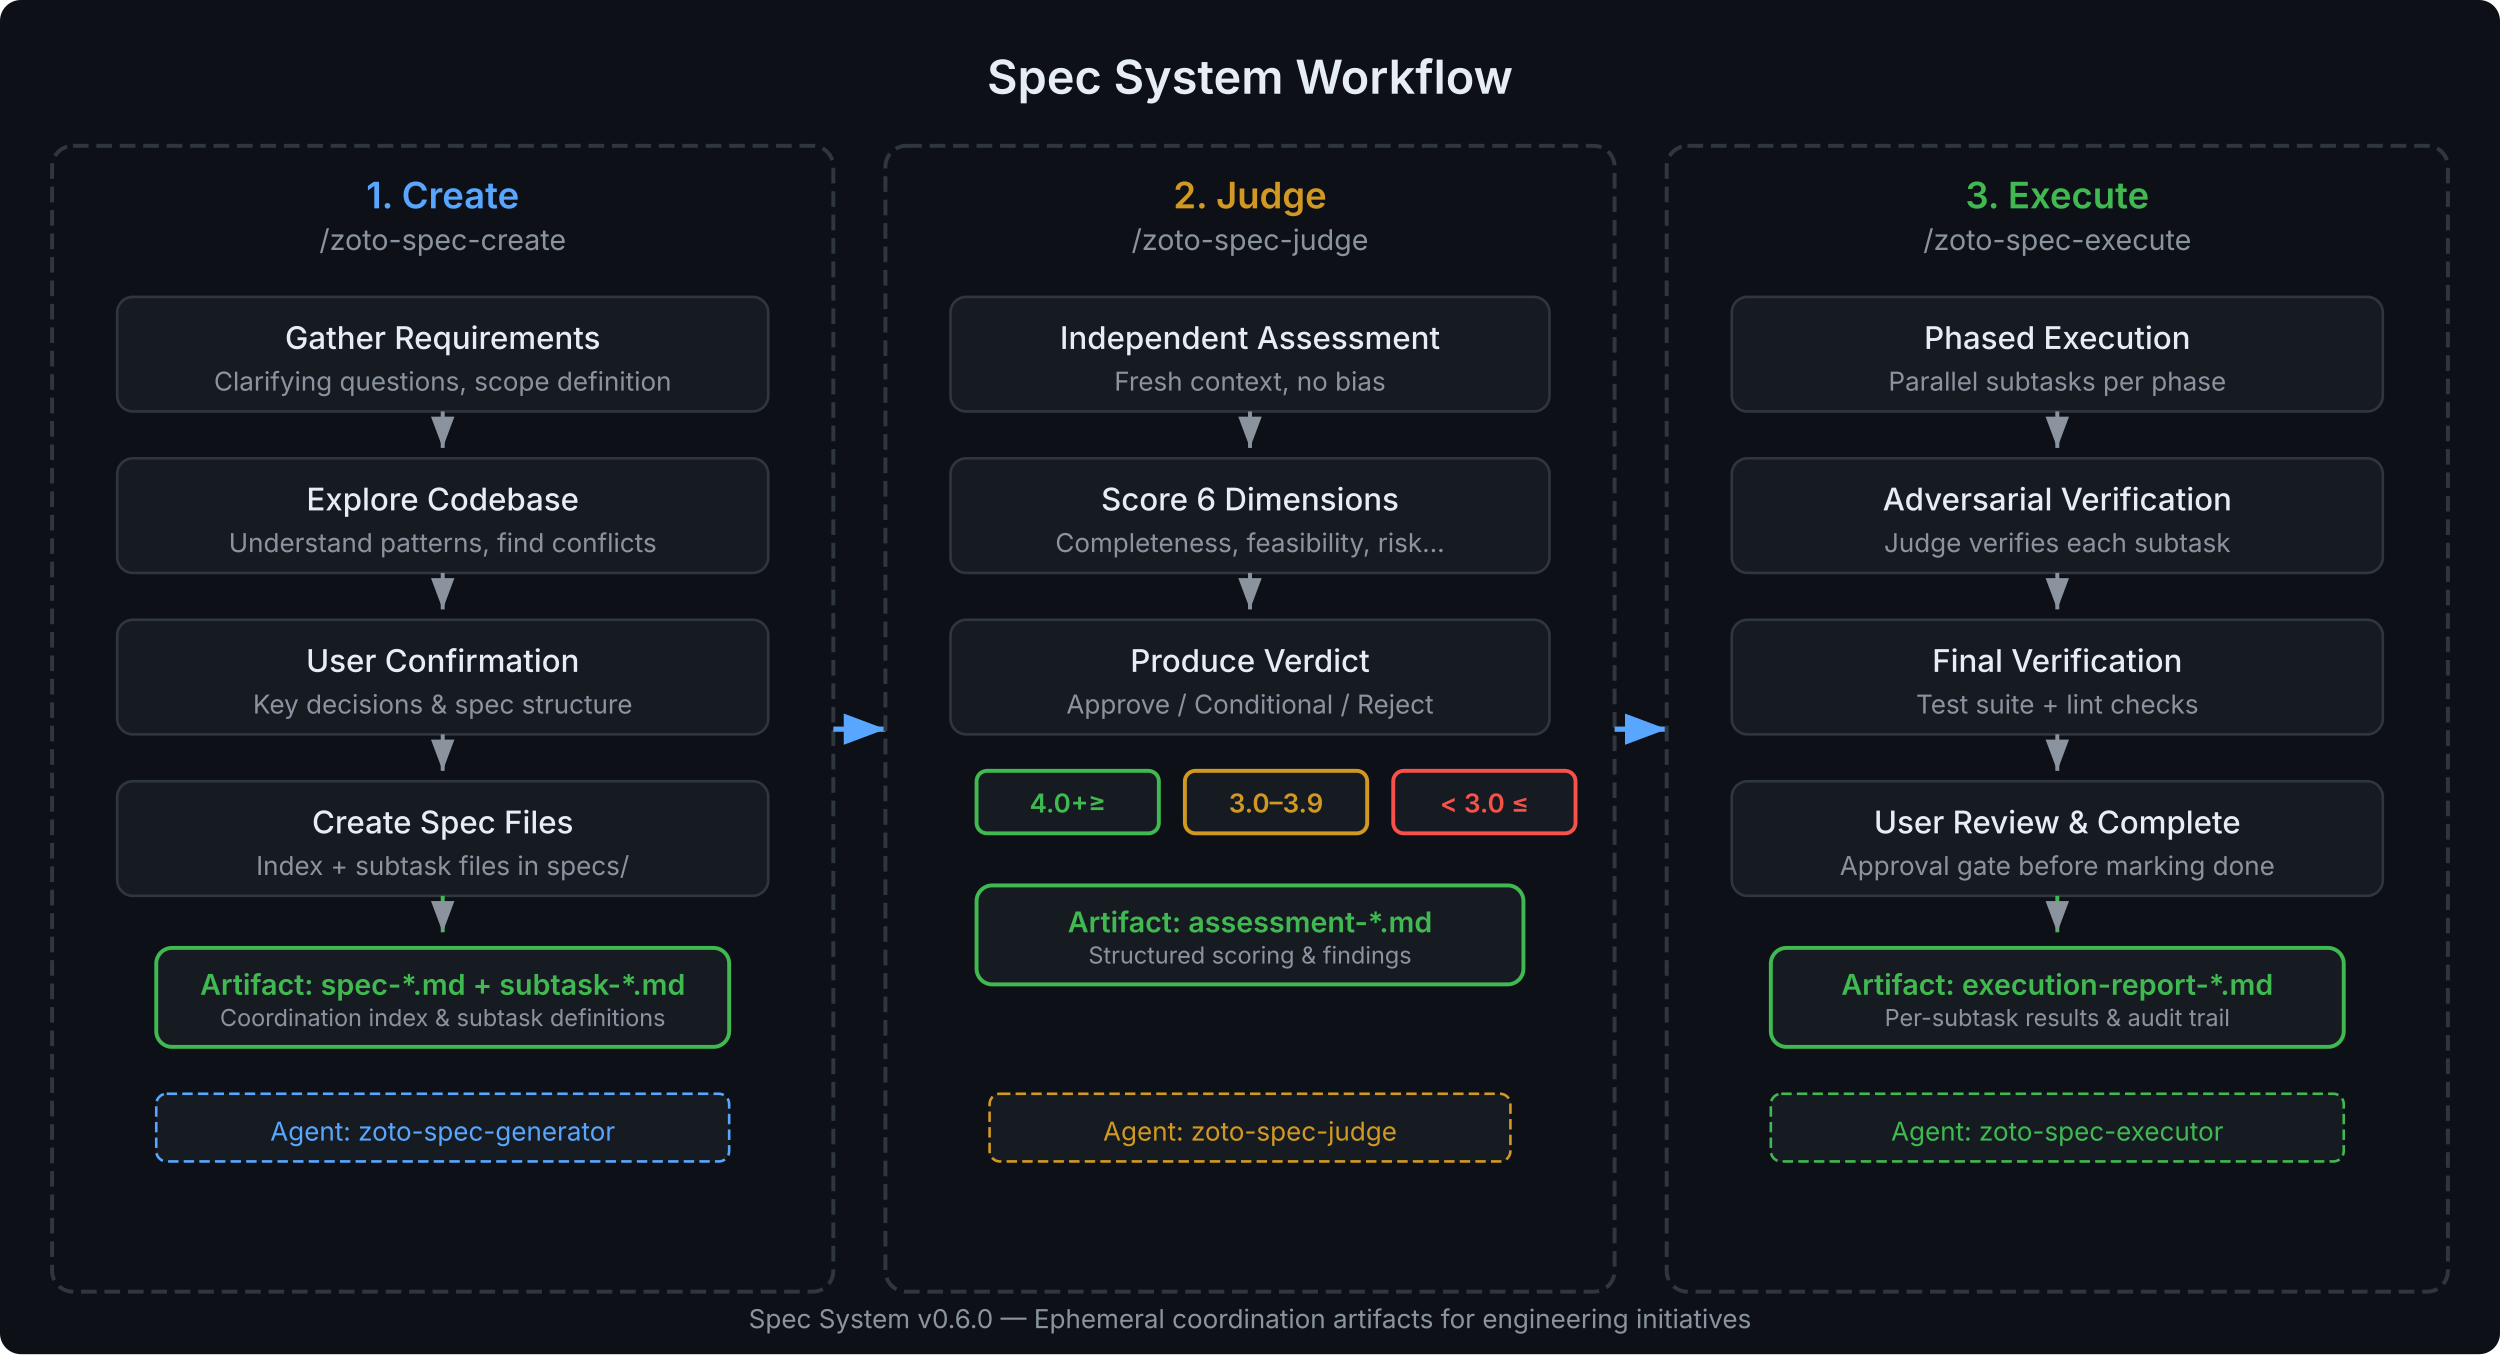
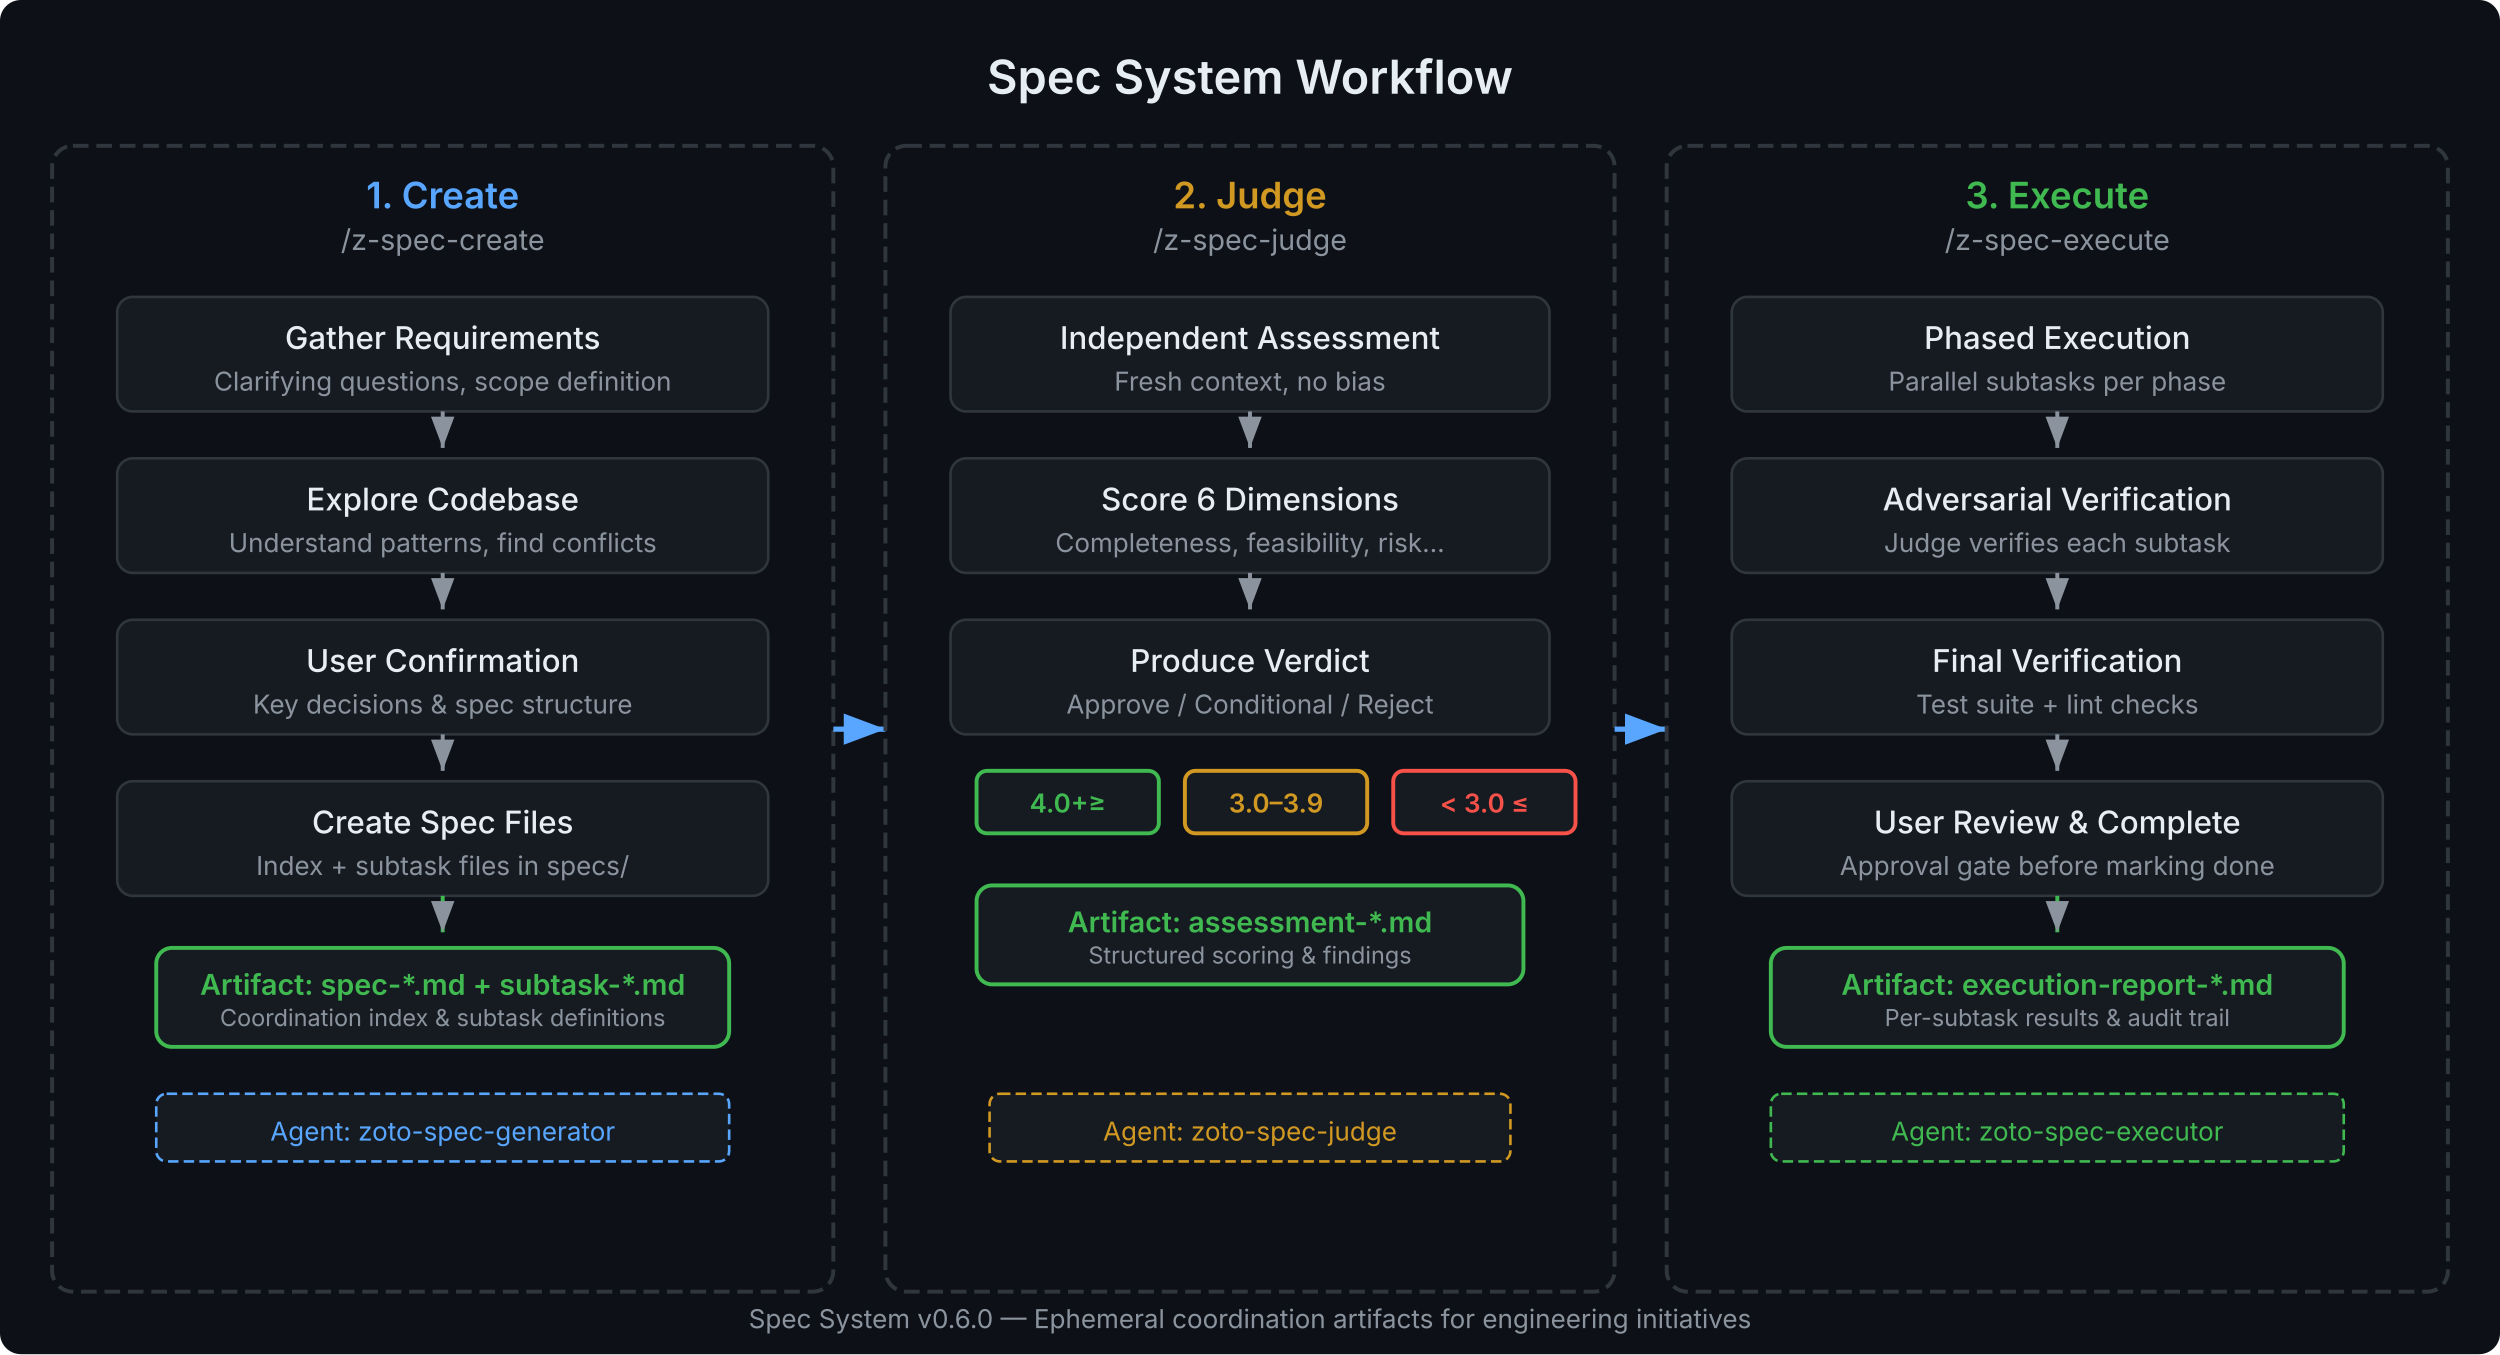
<svg xmlns="http://www.w3.org/2000/svg" viewBox="0 0 960 520" width="960" height="520" font-family="system-ui, -apple-system, sans-serif">
  <defs>
    <marker id="arrow" markerWidth="8" markerHeight="6" refX="8" refY="3" orient="auto">
      <path d="M0,0 L8,3 L0,6" fill="#58a6ff" />
    </marker>
    <marker id="arrow-gray" markerWidth="8" markerHeight="6" refX="8" refY="3" orient="auto">
      <path d="M0,0 L8,3 L0,6" fill="#8b949e" />
    </marker>
  </defs>
  <rect width="960" height="520" fill="#0d1117" rx="8" />
  <text x="480" y="36" text-anchor="middle" fill="#e6edf3" font-size="18" font-weight="600">Spec System Workflow</text>
  <rect x="20" y="56" width="300" height="440" rx="8" fill="none" stroke="#30363d" stroke-width="1.5" stroke-dasharray="6,3" />
  <text x="170" y="80" text-anchor="middle" fill="#58a6ff" font-size="14" font-weight="600">1. Create</text>
-   <text x="170" y="96" text-anchor="middle" fill="#8b949e" font-size="11">/zoto-spec-create</text>
+   <text x="170" y="96" text-anchor="middle" fill="#8b949e" font-size="11">/z-spec-create</text>
  <rect x="45" y="114" width="250" height="44" rx="6" fill="#161b22" stroke="#30363d" stroke-width="1" />
  <text x="170" y="134" text-anchor="middle" fill="#e6edf3" font-size="12" font-weight="500">Gather Requirements</text>
  <text x="170" y="150" text-anchor="middle" fill="#8b949e" font-size="10">Clarifying questions, scope definition</text>
  <line x1="170" y1="158" x2="170" y2="172" stroke="#8b949e" stroke-width="1.5" marker-end="url(#arrow-gray)" />
  <rect x="45" y="176" width="250" height="44" rx="6" fill="#161b22" stroke="#30363d" stroke-width="1" />
  <text x="170" y="196" text-anchor="middle" fill="#e6edf3" font-size="12" font-weight="500">Explore Codebase</text>
  <text x="170" y="212" text-anchor="middle" fill="#8b949e" font-size="10">Understand patterns, find conflicts</text>
  <line x1="170" y1="220" x2="170" y2="234" stroke="#8b949e" stroke-width="1.5" marker-end="url(#arrow-gray)" />
  <rect x="45" y="238" width="250" height="44" rx="6" fill="#161b22" stroke="#30363d" stroke-width="1" />
  <text x="170" y="258" text-anchor="middle" fill="#e6edf3" font-size="12" font-weight="500">User Confirmation</text>
  <text x="170" y="274" text-anchor="middle" fill="#8b949e" font-size="10">Key decisions &amp; spec structure</text>
  <line x1="170" y1="282" x2="170" y2="296" stroke="#8b949e" stroke-width="1.5" marker-end="url(#arrow-gray)" />
  <rect x="45" y="300" width="250" height="44" rx="6" fill="#161b22" stroke="#30363d" stroke-width="1" />
  <text x="170" y="320" text-anchor="middle" fill="#e6edf3" font-size="12" font-weight="500">Create Spec Files</text>
  <text x="170" y="336" text-anchor="middle" fill="#8b949e" font-size="10">Index + subtask files in specs/</text>
  <rect x="60" y="364" width="220" height="38" rx="6" fill="#161b22" stroke="#3fb950" stroke-width="1.5" />
  <text x="170" y="382" text-anchor="middle" fill="#3fb950" font-size="11" font-weight="600">Artifact: spec-*.md + subtask-*.md</text>
  <text x="170" y="394" text-anchor="middle" fill="#8b949e" font-size="9">Coordination index &amp; subtask definitions</text>
  <line x1="170" y1="344" x2="170" y2="358" stroke="#3fb950" stroke-width="1.5" marker-end="url(#arrow-gray)" />
  <rect x="60" y="420" width="220" height="26" rx="4" fill="#161b22" stroke="#58a6ff" stroke-width="1" stroke-dasharray="4,2" />
  <text x="170" y="438" text-anchor="middle" fill="#58a6ff" font-size="10">Agent: zoto-spec-generator</text>
  <line x1="320" y1="280" x2="340" y2="280" stroke="#58a6ff" stroke-width="2" marker-end="url(#arrow)" />
  <rect x="340" y="56" width="280" height="440" rx="8" fill="none" stroke="#30363d" stroke-width="1.5" stroke-dasharray="6,3" />
  <text x="480" y="80" text-anchor="middle" fill="#d29922" font-size="14" font-weight="600">2. Judge</text>
-   <text x="480" y="96" text-anchor="middle" fill="#8b949e" font-size="11">/zoto-spec-judge</text>
+   <text x="480" y="96" text-anchor="middle" fill="#8b949e" font-size="11">/z-spec-judge</text>
  <rect x="365" y="114" width="230" height="44" rx="6" fill="#161b22" stroke="#30363d" stroke-width="1" />
  <text x="480" y="134" text-anchor="middle" fill="#e6edf3" font-size="12" font-weight="500">Independent Assessment</text>
  <text x="480" y="150" text-anchor="middle" fill="#8b949e" font-size="10">Fresh context, no bias</text>
  <line x1="480" y1="158" x2="480" y2="172" stroke="#8b949e" stroke-width="1.5" marker-end="url(#arrow-gray)" />
  <rect x="365" y="176" width="230" height="44" rx="6" fill="#161b22" stroke="#30363d" stroke-width="1" />
  <text x="480" y="196" text-anchor="middle" fill="#e6edf3" font-size="12" font-weight="500">Score 6 Dimensions</text>
  <text x="480" y="212" text-anchor="middle" fill="#8b949e" font-size="10">Completeness, feasibility, risk...</text>
  <line x1="480" y1="220" x2="480" y2="234" stroke="#8b949e" stroke-width="1.5" marker-end="url(#arrow-gray)" />
  <rect x="365" y="238" width="230" height="44" rx="6" fill="#161b22" stroke="#30363d" stroke-width="1" />
  <text x="480" y="258" text-anchor="middle" fill="#e6edf3" font-size="12" font-weight="500">Produce Verdict</text>
  <text x="480" y="274" text-anchor="middle" fill="#8b949e" font-size="10">Approve / Conditional / Reject</text>
  <rect x="375" y="296" width="70" height="24" rx="4" fill="#161b22" stroke="#3fb950" stroke-width="1.5" />
  <text x="410" y="312" text-anchor="middle" fill="#3fb950" font-size="10" font-weight="600">4.0+≥</text>
  <rect x="455" y="296" width="70" height="24" rx="4" fill="#161b22" stroke="#d29922" stroke-width="1.5" />
  <text x="490" y="312" text-anchor="middle" fill="#d29922" font-size="10" font-weight="600">3.0–3.9</text>
  <rect x="535" y="296" width="70" height="24" rx="4" fill="#161b22" stroke="#f85149" stroke-width="1.5" />
  <text x="570" y="312" text-anchor="middle" fill="#f85149" font-size="10" font-weight="600">&lt; 3.0 ≤</text>
  <rect x="375" y="340" width="210" height="38" rx="6" fill="#161b22" stroke="#3fb950" stroke-width="1.5" />
  <text x="480" y="358" text-anchor="middle" fill="#3fb950" font-size="11" font-weight="600">Artifact: assessment-*.md</text>
  <text x="480" y="370" text-anchor="middle" fill="#8b949e" font-size="9">Structured scoring &amp; findings</text>
  <rect x="380" y="420" width="200" height="26" rx="4" fill="#161b22" stroke="#d29922" stroke-width="1" stroke-dasharray="4,2" />
  <text x="480" y="438" text-anchor="middle" fill="#d29922" font-size="10">Agent: zoto-spec-judge</text>
  <line x1="620" y1="280" x2="640" y2="280" stroke="#58a6ff" stroke-width="2" marker-end="url(#arrow)" />
  <rect x="640" y="56" width="300" height="440" rx="8" fill="none" stroke="#30363d" stroke-width="1.5" stroke-dasharray="6,3" />
  <text x="790" y="80" text-anchor="middle" fill="#3fb950" font-size="14" font-weight="600">3. Execute</text>
-   <text x="790" y="96" text-anchor="middle" fill="#8b949e" font-size="11">/zoto-spec-execute</text>
+   <text x="790" y="96" text-anchor="middle" fill="#8b949e" font-size="11">/z-spec-execute</text>
  <rect x="665" y="114" width="250" height="44" rx="6" fill="#161b22" stroke="#30363d" stroke-width="1" />
  <text x="790" y="134" text-anchor="middle" fill="#e6edf3" font-size="12" font-weight="500">Phased Execution</text>
  <text x="790" y="150" text-anchor="middle" fill="#8b949e" font-size="10">Parallel subtasks per phase</text>
  <line x1="790" y1="158" x2="790" y2="172" stroke="#8b949e" stroke-width="1.5" marker-end="url(#arrow-gray)" />
  <rect x="665" y="176" width="250" height="44" rx="6" fill="#161b22" stroke="#30363d" stroke-width="1" />
  <text x="790" y="196" text-anchor="middle" fill="#e6edf3" font-size="12" font-weight="500">Adversarial Verification</text>
  <text x="790" y="212" text-anchor="middle" fill="#8b949e" font-size="10">Judge verifies each subtask</text>
  <line x1="790" y1="220" x2="790" y2="234" stroke="#8b949e" stroke-width="1.5" marker-end="url(#arrow-gray)" />
  <rect x="665" y="238" width="250" height="44" rx="6" fill="#161b22" stroke="#30363d" stroke-width="1" />
  <text x="790" y="258" text-anchor="middle" fill="#e6edf3" font-size="12" font-weight="500">Final Verification</text>
  <text x="790" y="274" text-anchor="middle" fill="#8b949e" font-size="10">Test suite + lint checks</text>
  <line x1="790" y1="282" x2="790" y2="296" stroke="#8b949e" stroke-width="1.5" marker-end="url(#arrow-gray)" />
  <rect x="665" y="300" width="250" height="44" rx="6" fill="#161b22" stroke="#30363d" stroke-width="1" />
  <text x="790" y="320" text-anchor="middle" fill="#e6edf3" font-size="12" font-weight="500">User Review &amp; Complete</text>
  <text x="790" y="336" text-anchor="middle" fill="#8b949e" font-size="10">Approval gate before marking done</text>
  <rect x="680" y="364" width="220" height="38" rx="6" fill="#161b22" stroke="#3fb950" stroke-width="1.5" />
  <text x="790" y="382" text-anchor="middle" fill="#3fb950" font-size="11" font-weight="600">Artifact: execution-report-*.md</text>
  <text x="790" y="394" text-anchor="middle" fill="#8b949e" font-size="9">Per-subtask results &amp; audit trail</text>
  <line x1="790" y1="344" x2="790" y2="358" stroke="#3fb950" stroke-width="1.5" marker-end="url(#arrow-gray)" />
  <rect x="680" y="420" width="220" height="26" rx="4" fill="#161b22" stroke="#3fb950" stroke-width="1" stroke-dasharray="4,2" />
  <text x="790" y="438" text-anchor="middle" fill="#3fb950" font-size="10">Agent: zoto-spec-executor</text>
  <text x="480" y="510" text-anchor="middle" fill="#8b949e" font-size="10">Spec System v0.6.0 — Ephemeral coordination artifacts for engineering initiatives</text>
</svg>
